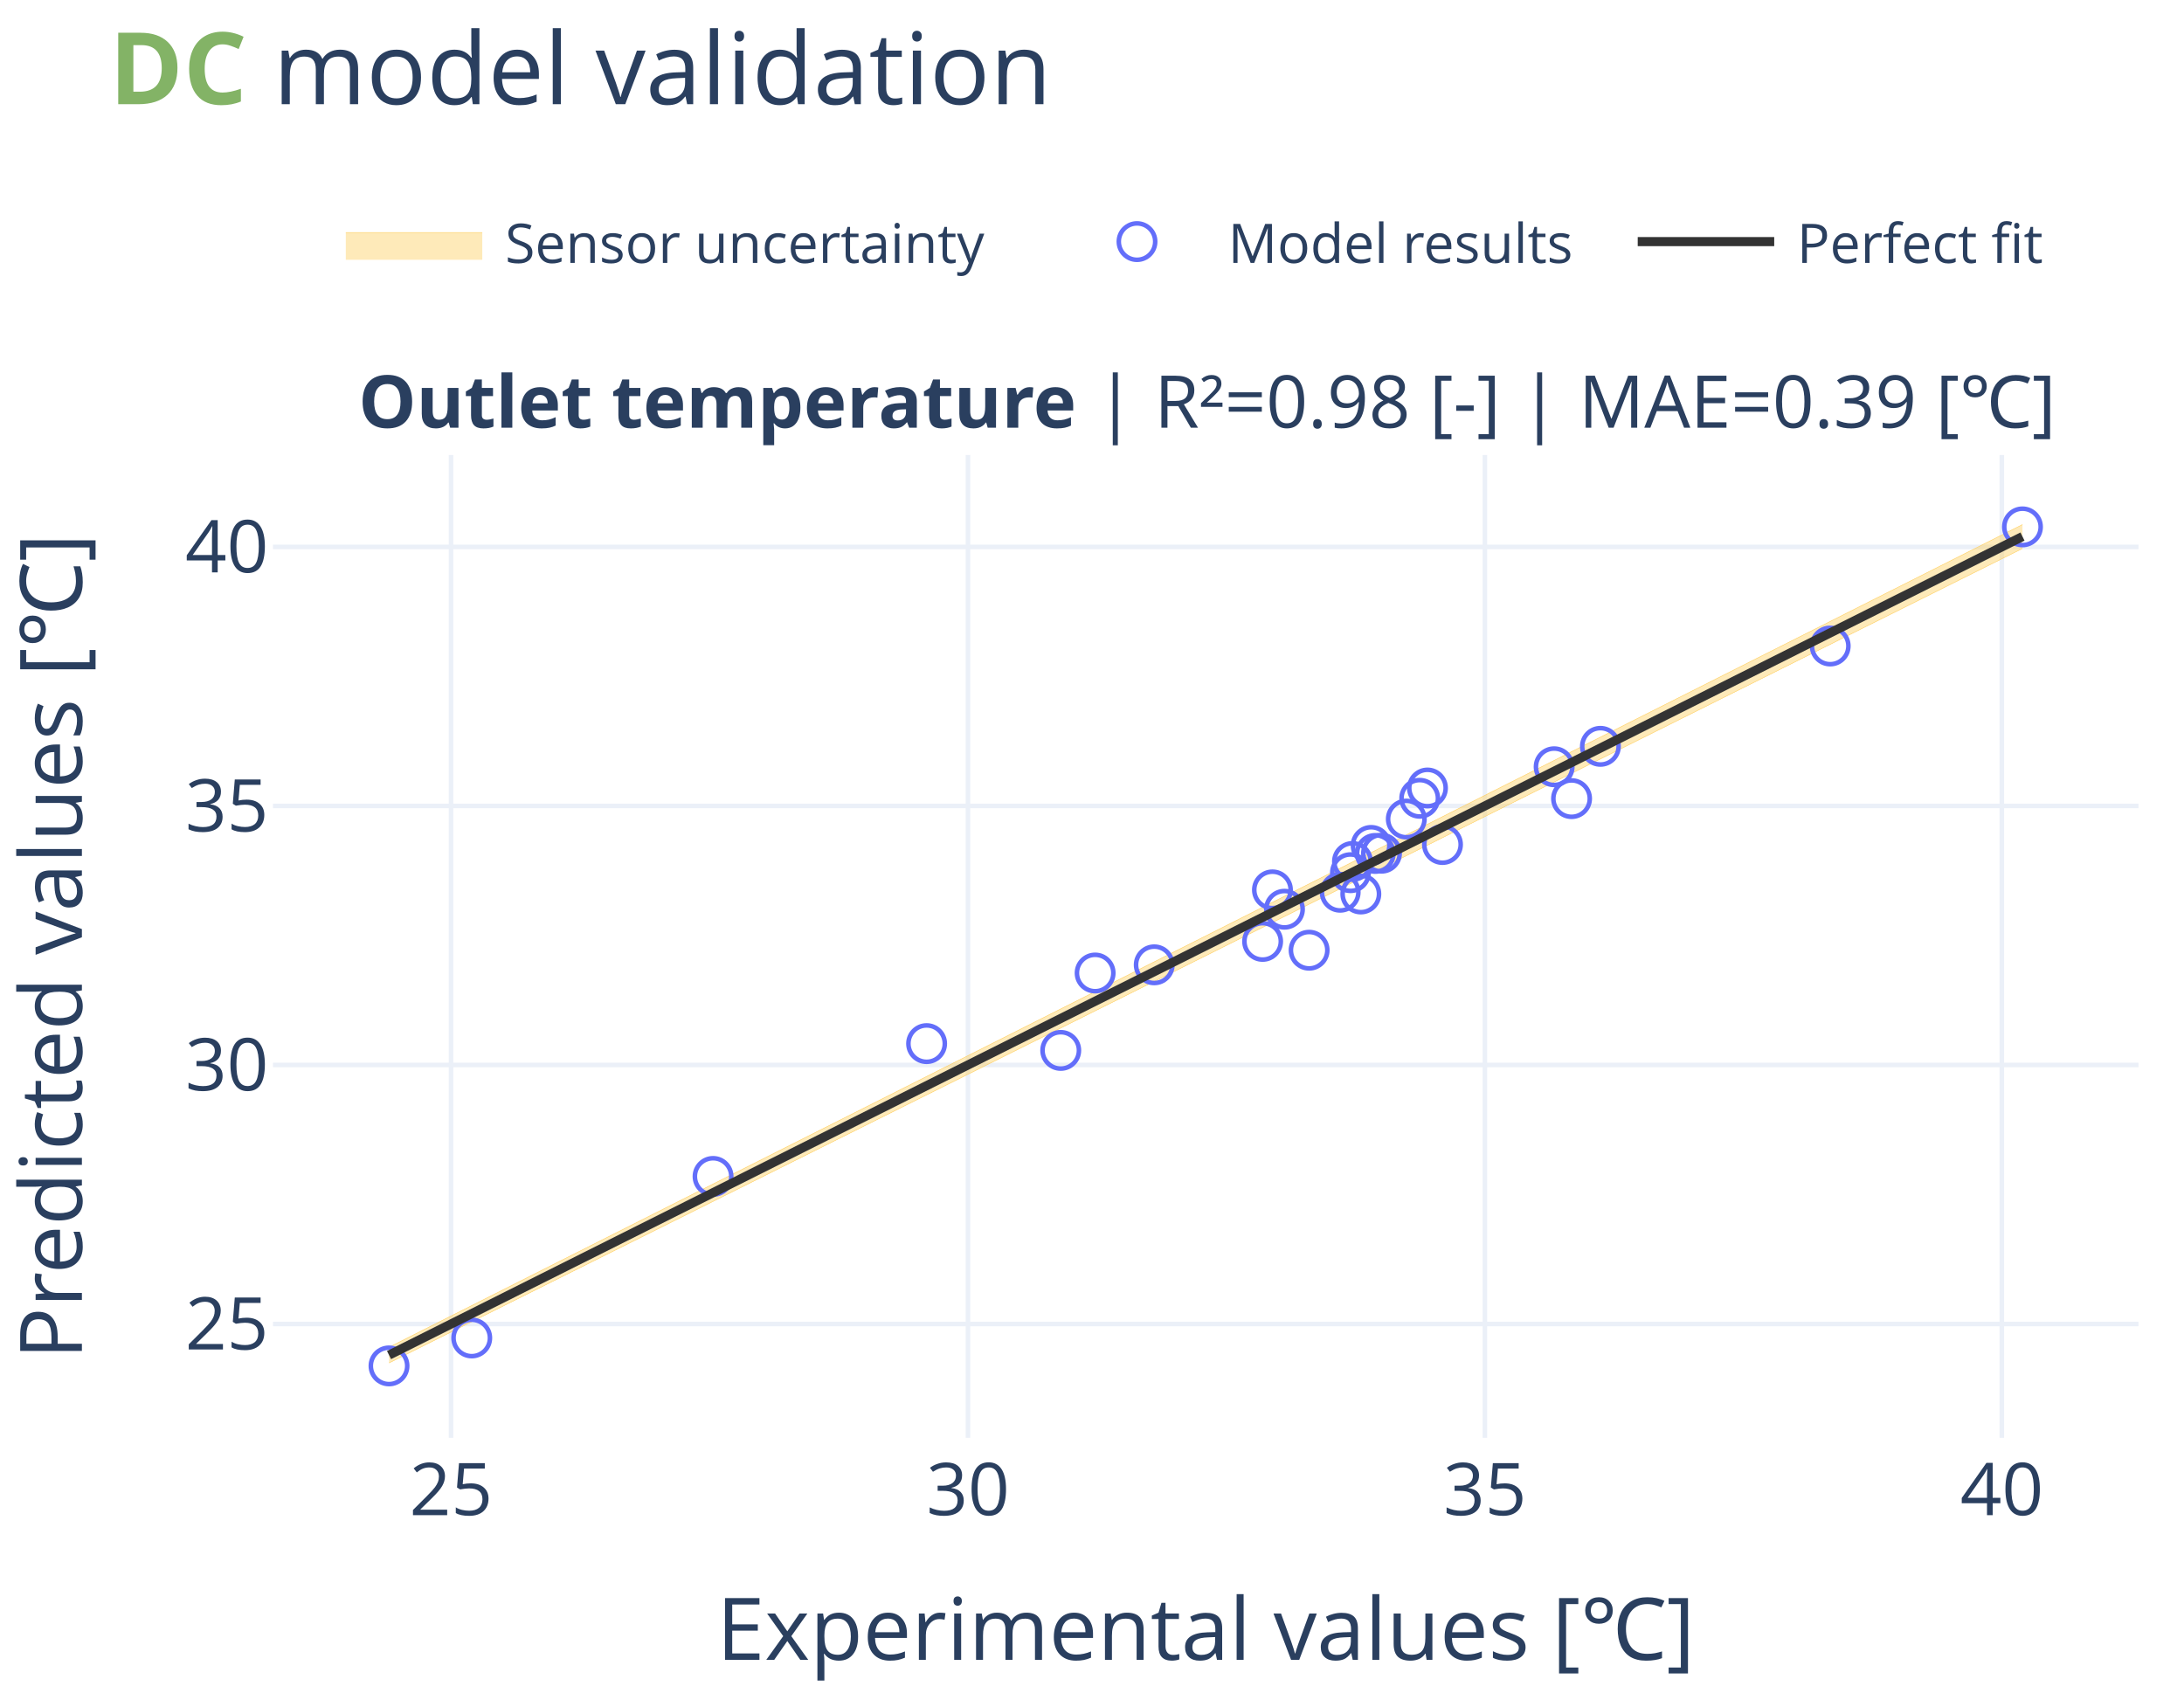
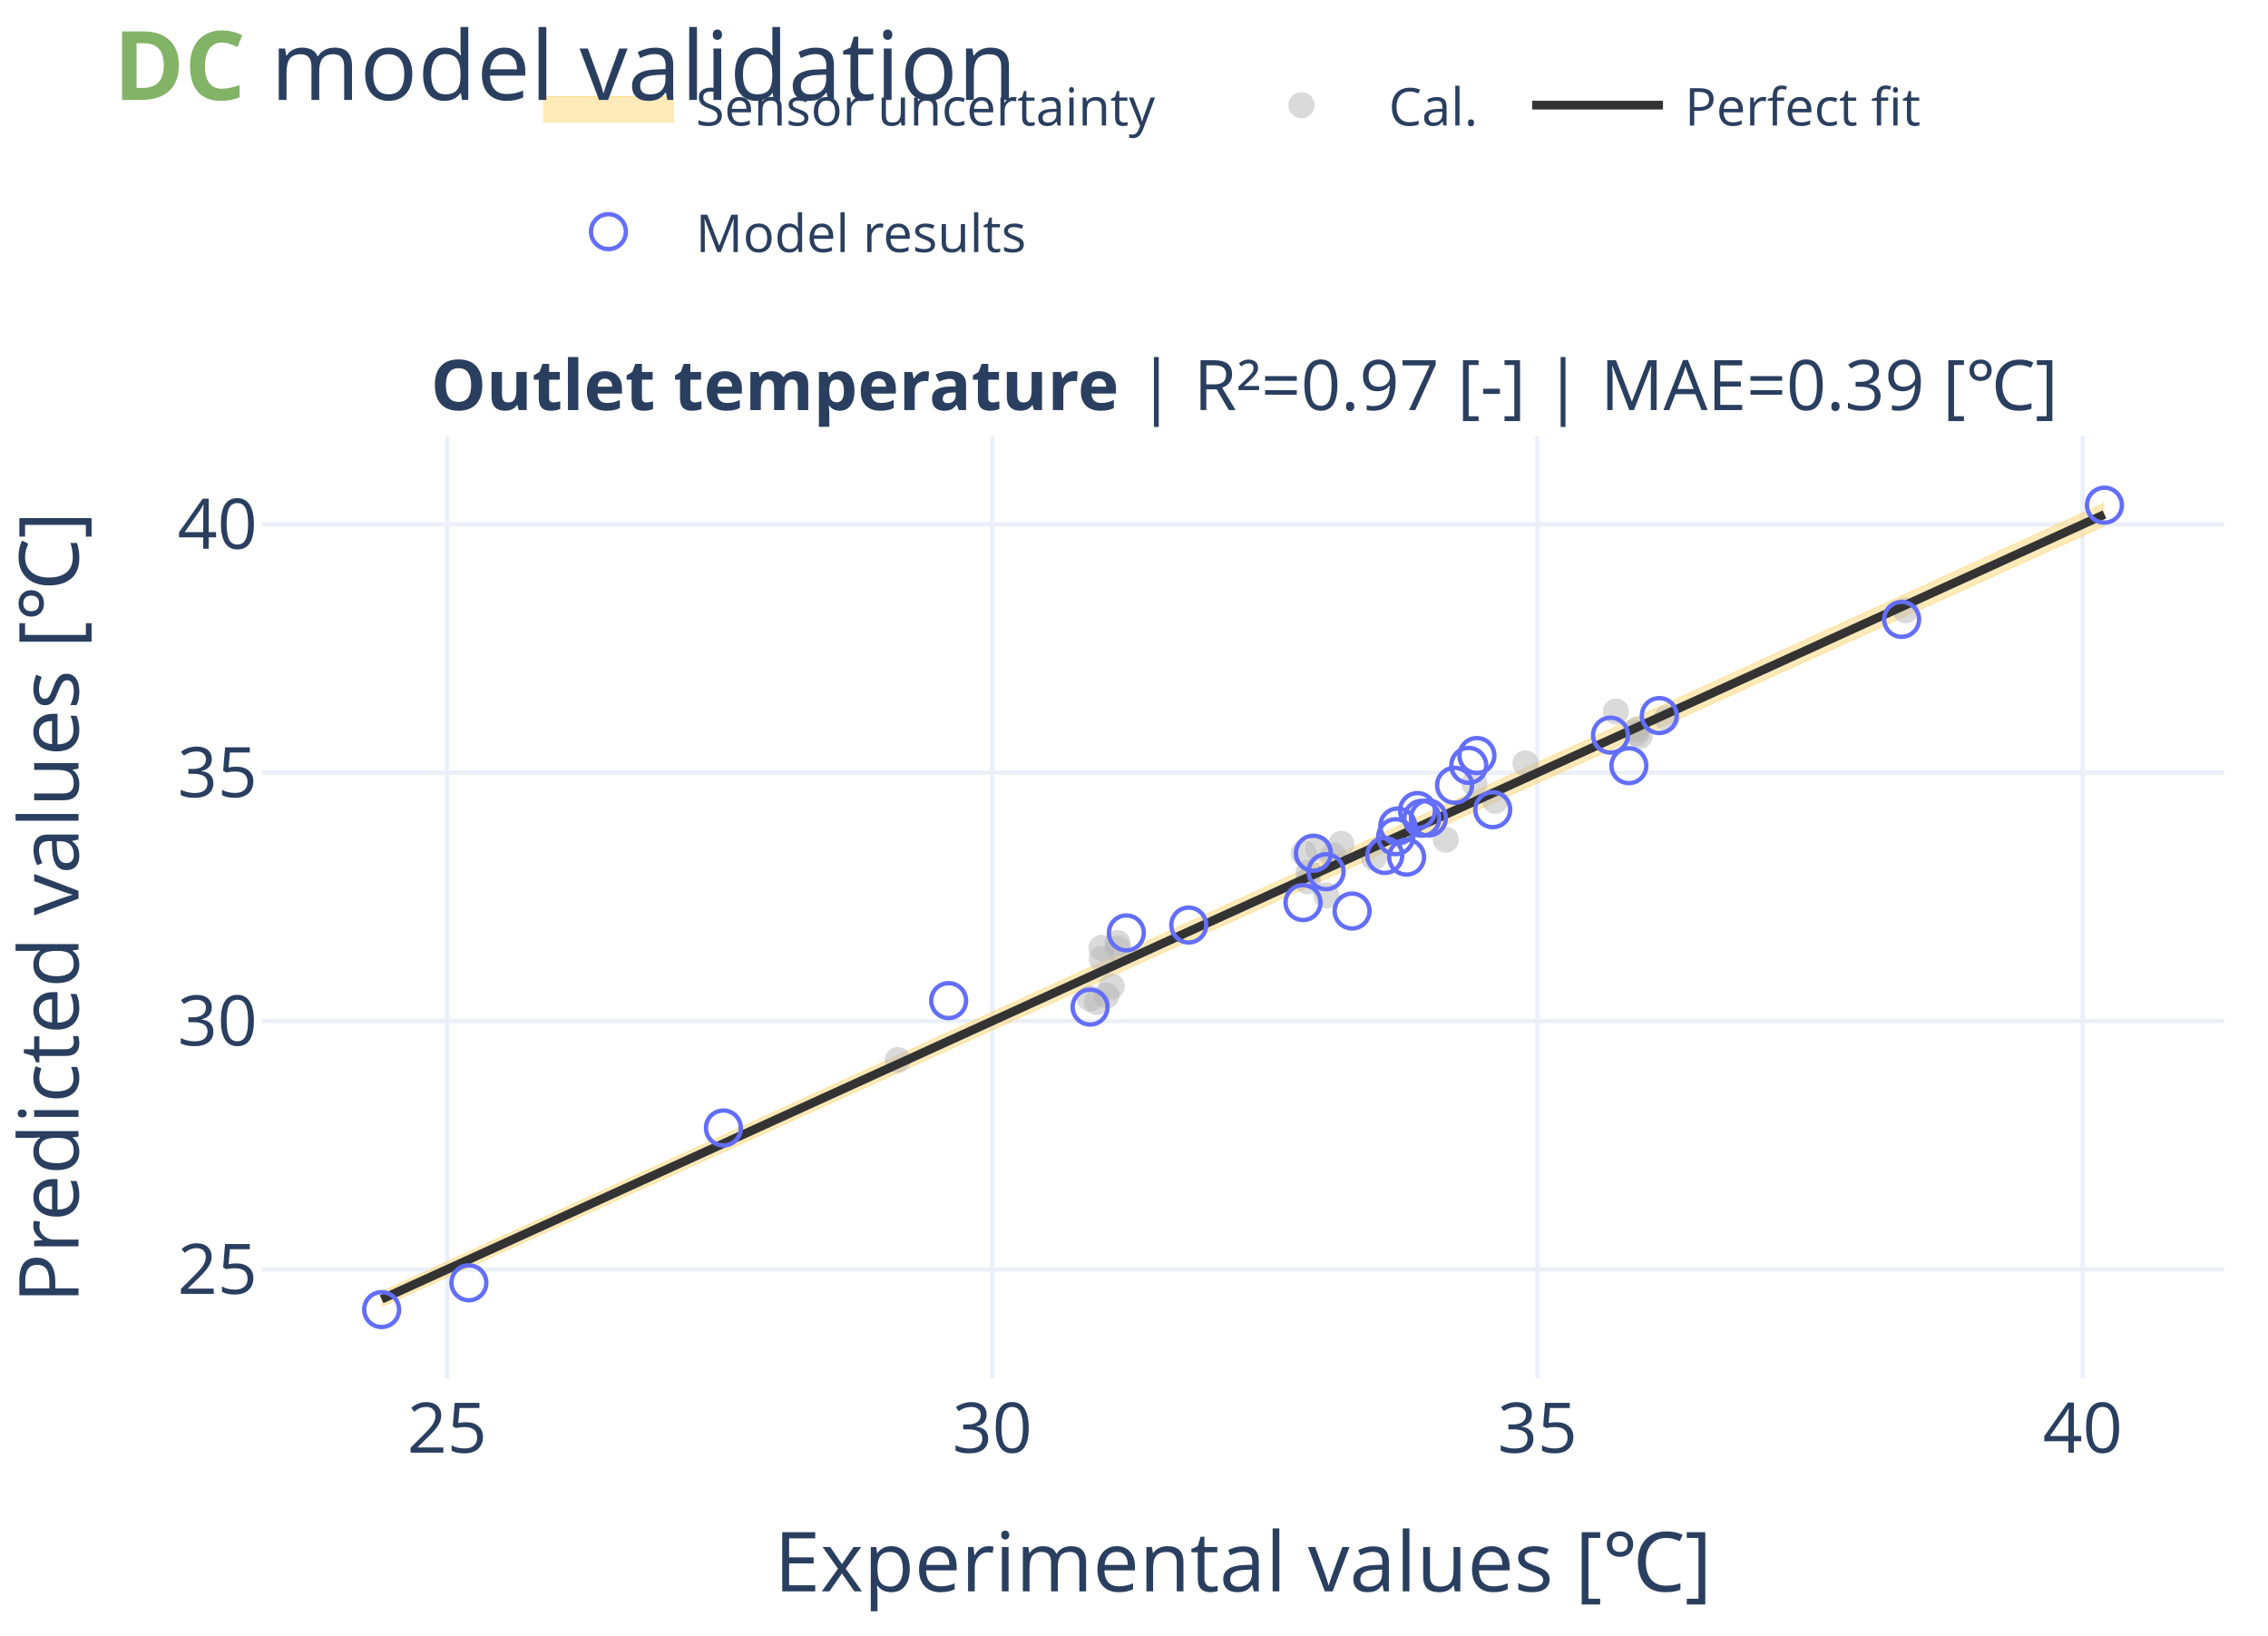
- <svg xmlns="http://www.w3.org/2000/svg" class="main-svg" width="960" height="750" style="" viewBox="0 0 480 375">
-   <rect x="0" y="0" width="480" height="375" style="fill: rgb(255, 255, 255); fill-opacity: 1;" />
-   <defs id="defs-f4dc54">
+ <svg xmlns="http://www.w3.org/2000/svg" class="main-svg" width="1040" height="750" style="" viewBox="0 0 520 375">
+   <rect x="0" y="0" width="520" height="375" style="fill: rgb(255, 255, 255); fill-opacity: 1;" />
+   <defs id="defs-70bedf">
    <g class="clips">
-       <clipPath id="clipf4dc54xyplot" class="plotclip">
-         <rect width="410" height="216" />
+       <clipPath id="clip70bedfxyplot" class="plotclip">
+         <rect width="450" height="216" />
      </clipPath>
-       <clipPath class="axesclip" id="clipf4dc54x">
-         <rect x="60" y="0" width="410" height="375" />
+       <clipPath class="axesclip" id="clip70bedfx">
+         <rect x="60" y="0" width="450" height="375" />
      </clipPath>
-       <clipPath class="axesclip" id="clipf4dc54y">
-         <rect x="0" y="100" width="480" height="216" />
+       <clipPath class="axesclip" id="clip70bedfy">
+         <rect x="0" y="100" width="520" height="216" />
      </clipPath>
-       <clipPath class="axesclip" id="clipf4dc54xy">
-         <rect x="60" y="100" width="410" height="216" />
+       <clipPath class="axesclip" id="clip70bedfxy">
+         <rect x="60" y="100" width="450" height="216" />
      </clipPath>
    </g>
    <g class="gradients" />
    <g class="patterns" />
  </defs>
  <g class="bglayer" />
  <g class="layer-below">
    <g class="imagelayer" />
    <g class="shapelayer" />
  </g>
  <g class="cartesianlayer">
    <g class="subplot xy">
      <g class="layer-subplot">
        <g class="shapelayer" />
        <g class="imagelayer" />
      </g>
      <g class="minor-gridlayer">
        <g class="x" />
        <g class="y" />
      </g>
      <g class="gridlayer">
        <g class="x">
-           <path class="xgrid crisp" transform="translate(99.13,0)" d="M0,100v216" style="stroke: rgb(235, 240, 248); stroke-opacity: 1; stroke-width: 1px;" />
-           <path class="xgrid crisp" transform="translate(212.74,0)" d="M0,100v216" style="stroke: rgb(235, 240, 248); stroke-opacity: 1; stroke-width: 1px;" />
-           <path class="xgrid crisp" transform="translate(326.35,0)" d="M0,100v216" style="stroke: rgb(235, 240, 248); stroke-opacity: 1; stroke-width: 1px;" />
-           <path class="xgrid crisp" transform="translate(439.96,0)" d="M0,100v216" style="stroke: rgb(235, 240, 248); stroke-opacity: 1; stroke-width: 1px;" />
+           <path class="xgrid crisp" transform="translate(102.5,0)" d="M0,100v216" style="stroke: rgb(235, 240, 248); stroke-opacity: 1; stroke-width: 1px;" />
+           <path class="xgrid crisp" transform="translate(227.5,0)" d="M0,100v216" style="stroke: rgb(235, 240, 248); stroke-opacity: 1; stroke-width: 1px;" />
+           <path class="xgrid crisp" transform="translate(352.5,0)" d="M0,100v216" style="stroke: rgb(235, 240, 248); stroke-opacity: 1; stroke-width: 1px;" />
+           <path class="xgrid crisp" transform="translate(477.5,0)" d="M0,100v216" style="stroke: rgb(235, 240, 248); stroke-opacity: 1; stroke-width: 1px;" />
        </g>
        <g class="y">
-           <path class="ygrid crisp" transform="translate(0,290.99)" d="M60,0h410" style="stroke: rgb(235, 240, 248); stroke-opacity: 1; stroke-width: 1px;" />
-           <path class="ygrid crisp" transform="translate(0,234.06)" d="M60,0h410" style="stroke: rgb(235, 240, 248); stroke-opacity: 1; stroke-width: 1px;" />
-           <path class="ygrid crisp" transform="translate(0,177.13)" d="M60,0h410" style="stroke: rgb(235, 240, 248); stroke-opacity: 1; stroke-width: 1px;" />
-           <path class="ygrid crisp" transform="translate(0,120.2)" d="M60,0h410" style="stroke: rgb(235, 240, 248); stroke-opacity: 1; stroke-width: 1px;" />
+           <path class="ygrid crisp" transform="translate(0,290.99)" d="M60,0h450" style="stroke: rgb(235, 240, 248); stroke-opacity: 1; stroke-width: 1px;" />
+           <path class="ygrid crisp" transform="translate(0,234.06)" d="M60,0h450" style="stroke: rgb(235, 240, 248); stroke-opacity: 1; stroke-width: 1px;" />
+           <path class="ygrid crisp" transform="translate(0,177.13)" d="M60,0h450" style="stroke: rgb(235, 240, 248); stroke-opacity: 1; stroke-width: 1px;" />
+           <path class="ygrid crisp" transform="translate(0,120.2)" d="M60,0h450" style="stroke: rgb(235, 240, 248); stroke-opacity: 1; stroke-width: 1px;" />
        </g>
      </g>
      <g class="zerolinelayer" />
      <g class="layer-between">
        <g class="shapelayer" />
        <g class="imagelayer" />
      </g>
      <path class="xlines-below" />
      <path class="ylines-below" />
      <g class="overlines-below" />
      <g class="xaxislayer-below" />
      <g class="yaxislayer-below" />
      <g class="overaxes-below" />
      <g class="overplot">
-         <g class="xy" transform="translate(60,100)" clip-path="url(#clipf4dc54xyplot)">
+         <g class="xy" transform="translate(60,100)" clip-path="url(#clip70bedfxyplot)">
          <g class="scatterlayer mlayer">
-             <g class="trace scatter tracefd2694" style="stroke-miterlimit: 2;">
+             <g class="trace scatter trace25e060" style="stroke-miterlimit: 2;">
              <g class="fills">
                <g>
-                   <path class="js-fill" d="M25.5,199.55L384.5,20.55L384.5,15.29L25.5,196.09Z" style="fill: rgb(254, 203, 82); fill-opacity: 0.4; stroke-width: 0;" />
+                   <path class="js-fill" d="M27.5,199.55L422.5,20.55L422.5,15.29L27.5,196.09Z" style="fill: rgb(254, 203, 82); fill-opacity: 0.4; stroke-width: 0;" />
                </g>
              </g>
              <g class="errorbars" />
              <g class="lines">
-                 <path class="js-line" d="M25.5,196.09L384.5,15.29" style="vector-effect: none; fill: none; stroke: rgb(254, 203, 82); stroke-opacity: 1; stroke-width: 0.1px; opacity: 1;" />
+                 <path class="js-line" d="M27.5,196.09L422.5,15.29" style="vector-effect: none; fill: none; stroke: rgb(254, 203, 82); stroke-opacity: 1; stroke-width: 0.1px; opacity: 1;" />
              </g>
              <g class="points" />
              <g class="text" />
            </g>
-             <g class="trace scatter trace25ceeb" style="stroke-miterlimit: 2;">
+             <g class="trace scatter tracee97bc3" style="stroke-miterlimit: 2;">
              <g class="fills" />
              <g class="errorbars" />
              <g class="lines">
-                 <path class="js-line" d="M25.5,199.55L384.5,20.55" style="vector-effect: none; fill: none; stroke: rgb(254, 203, 82); stroke-opacity: 1; stroke-width: 0.1px; opacity: 1;" />
+                 <path class="js-line" d="M27.5,199.55L422.5,20.55" style="vector-effect: none; fill: none; stroke: rgb(254, 203, 82); stroke-opacity: 1; stroke-width: 0.1px; opacity: 1;" />
              </g>
              <g class="points" />
              <g class="text" />
            </g>
-             <g class="trace scatter trace688aad" style="stroke-miterlimit: 2; opacity: 1;">
+             <g class="trace scatter trace87506a" style="stroke-miterlimit: 2; opacity: 1;">
              <g class="fills" />
              <g class="errorbars" />
              <g class="lines" />
              <g class="points">
-                 <path class="point" transform="translate(25.5,200.2)" d="M4,0A4,4 0 1,1 0,-4A4,4 0 0,1 4,0Z" style="opacity: 1; stroke: rgb(99, 110, 250); stroke-opacity: 1; stroke-width: 1px; fill: none;" />
-                 <path class="point" transform="translate(43.68,194.06)" d="M4,0A4,4 0 1,1 0,-4A4,4 0 0,1 4,0Z" style="opacity: 1; stroke: rgb(99, 110, 250); stroke-opacity: 1; stroke-width: 1px; fill: none;" />
-                 <path class="point" transform="translate(96.72,158.56)" d="M4,0A4,4 0 1,1 0,-4A4,4 0 0,1 4,0Z" style="opacity: 1; stroke: rgb(99, 110, 250); stroke-opacity: 1; stroke-width: 1px; fill: none;" />
-                 <path class="point" transform="translate(143.65,129.37)" d="M4,0A4,4 0 1,1 0,-4A4,4 0 0,1 4,0Z" style="opacity: 1; stroke: rgb(99, 110, 250); stroke-opacity: 1; stroke-width: 1px; fill: none;" />
-                 <path class="point" transform="translate(173.13,130.86)" d="M4,0A4,4 0 1,1 0,-4A4,4 0 0,1 4,0Z" style="opacity: 1; stroke: rgb(99, 110, 250); stroke-opacity: 1; stroke-width: 1px; fill: none;" />
-                 <path class="point" transform="translate(180.69,113.85)" d="M4,0A4,4 0 1,1 0,-4A4,4 0 0,1 4,0Z" style="opacity: 1; stroke: rgb(99, 110, 250); stroke-opacity: 1; stroke-width: 1px; fill: none;" />
-                 <path class="point" transform="translate(193.68,112.05)" d="M4,0A4,4 0 1,1 0,-4A4,4 0 0,1 4,0Z" style="opacity: 1; stroke: rgb(99, 110, 250); stroke-opacity: 1; stroke-width: 1px; fill: none;" />
-                 <path class="point" transform="translate(217.5,106.9)" d="M4,0A4,4 0 1,1 0,-4A4,4 0 0,1 4,0Z" style="opacity: 1; stroke: rgb(99, 110, 250); stroke-opacity: 1; stroke-width: 1px; fill: none;" />
-                 <path class="point" transform="translate(219.66,95.58)" d="M4,0A4,4 0 1,1 0,-4A4,4 0 0,1 4,0Z" style="opacity: 1; stroke: rgb(99, 110, 250); stroke-opacity: 1; stroke-width: 1px; fill: none;" />
-                 <path class="point" transform="translate(222.3,99.83)" d="M4,0A4,4 0 1,1 0,-4A4,4 0 0,1 4,0Z" style="opacity: 1; stroke: rgb(99, 110, 250); stroke-opacity: 1; stroke-width: 1px; fill: none;" />
-                 <path class="point" transform="translate(227.72,108.84)" d="M4,0A4,4 0 1,1 0,-4A4,4 0 0,1 4,0Z" style="opacity: 1; stroke: rgb(99, 110, 250); stroke-opacity: 1; stroke-width: 1px; fill: none;" />
-                 <path class="point" transform="translate(234.54,96.1)" d="M4,0A4,4 0 1,1 0,-4A4,4 0 0,1 4,0Z" style="opacity: 1; stroke: rgb(99, 110, 250); stroke-opacity: 1; stroke-width: 1px; fill: none;" />
-                 <path class="point" transform="translate(236.81,91.8)" d="M4,0A4,4 0 1,1 0,-4A4,4 0 0,1 4,0Z" style="opacity: 1; stroke: rgb(99, 110, 250); stroke-opacity: 1; stroke-width: 1px; fill: none;" />
-                 <path class="point" transform="translate(237.25,89.34)" d="M4,0A4,4 0 1,1 0,-4A4,4 0 0,1 4,0Z" style="opacity: 1; stroke: rgb(99, 110, 250); stroke-opacity: 1; stroke-width: 1px; fill: none;" />
-                 <path class="point" transform="translate(239.08,96.48)" d="M4,0A4,4 0 1,1 0,-4A4,4 0 0,1 4,0Z" style="opacity: 1; stroke: rgb(99, 110, 250); stroke-opacity: 1; stroke-width: 1px; fill: none;" />
-                 <path class="point" transform="translate(241.35,85.81)" d="M4,0A4,4 0 1,1 0,-4A4,4 0 0,1 4,0Z" style="opacity: 1; stroke: rgb(99, 110, 250); stroke-opacity: 1; stroke-width: 1px; fill: none;" />
-                 <path class="point" transform="translate(242.26,87.57)" d="M4,0A4,4 0 1,1 0,-4A4,4 0 0,1 4,0Z" style="opacity: 1; stroke: rgb(99, 110, 250); stroke-opacity: 1; stroke-width: 1px; fill: none;" />
-                 <path class="point" transform="translate(243.63,87.52)" d="M4,0A4,4 0 1,1 0,-4A4,4 0 0,1 4,0Z" style="opacity: 1; stroke: rgb(99, 110, 250); stroke-opacity: 1; stroke-width: 1px; fill: none;" />
-                 <path class="point" transform="translate(249.08,80.01)" d="M4,0A4,4 0 1,1 0,-4A4,4 0 0,1 4,0Z" style="opacity: 1; stroke: rgb(99, 110, 250); stroke-opacity: 1; stroke-width: 1px; fill: none;" />
-                 <path class="point" transform="translate(252.03,75.45)" d="M4,0A4,4 0 1,1 0,-4A4,4 0 0,1 4,0Z" style="opacity: 1; stroke: rgb(99, 110, 250); stroke-opacity: 1; stroke-width: 1px; fill: none;" />
-                 <path class="point" transform="translate(253.73,73.19)" d="M4,0A4,4 0 1,1 0,-4A4,4 0 0,1 4,0Z" style="opacity: 1; stroke: rgb(99, 110, 250); stroke-opacity: 1; stroke-width: 1px; fill: none;" />
-                 <path class="point" transform="translate(257.03,85.61)" d="M4,0A4,4 0 1,1 0,-4A4,4 0 0,1 4,0Z" style="opacity: 1; stroke: rgb(99, 110, 250); stroke-opacity: 1; stroke-width: 1px; fill: none;" />
-                 <path class="point" transform="translate(281.57,68.52)" d="M4,0A4,4 0 1,1 0,-4A4,4 0 0,1 4,0Z" style="opacity: 1; stroke: rgb(99, 110, 250); stroke-opacity: 1; stroke-width: 1px; fill: none;" />
-                 <path class="point" transform="translate(285.4,75.52)" d="M4,0A4,4 0 1,1 0,-4A4,4 0 0,1 4,0Z" style="opacity: 1; stroke: rgb(99, 110, 250); stroke-opacity: 1; stroke-width: 1px; fill: none;" />
-                 <path class="point" transform="translate(291.74,64.03)" d="M4,0A4,4 0 1,1 0,-4A4,4 0 0,1 4,0Z" style="opacity: 1; stroke: rgb(99, 110, 250); stroke-opacity: 1; stroke-width: 1px; fill: none;" />
-                 <path class="point" transform="translate(342.24,41.98)" d="M4,0A4,4 0 1,1 0,-4A4,4 0 0,1 4,0Z" style="opacity: 1; stroke: rgb(99, 110, 250); stroke-opacity: 1; stroke-width: 1px; fill: none;" />
-                 <path class="point" transform="translate(384.5,15.8)" d="M4,0A4,4 0 1,1 0,-4A4,4 0 0,1 4,0Z" style="opacity: 1; stroke: rgb(99, 110, 250); stroke-opacity: 1; stroke-width: 1px; fill: none;" />
-               </g>
-               <g class="text" />
-             </g>
-             <g class="trace scatter traceb9ebf9" style="stroke-miterlimit: 2; opacity: 1;">
+                 <path class="point" transform="translate(145.84,142.99)" d="M3,0A3,3 0 1,1 0,-3A3,3 0 0,1 3,0Z" style="opacity: 1; stroke-width: 0px; fill: rgb(182, 182, 182); fill-opacity: 0.5;" />
+                 <path class="point" transform="translate(189.91,128.92)" d="M3,0A3,3 0 1,1 0,-3A3,3 0 0,1 3,0Z" style="opacity: 1; stroke-width: 0px; fill: rgb(182, 182, 182); fill-opacity: 0.5;" />
+                 <path class="point" transform="translate(247.55,93.43)" d="M3,0A3,3 0 1,1 0,-3A3,3 0 0,1 3,0Z" style="opacity: 1; stroke-width: 0px; fill: rgb(182, 182, 182); fill-opacity: 0.5;" />
+                 <path class="point" transform="translate(192.54,117.29)" d="M3,0A3,3 0 1,1 0,-3A3,3 0 0,1 3,0Z" style="opacity: 1; stroke-width: 0px; fill: rgb(182, 182, 182); fill-opacity: 0.5;" />
+                 <path class="point" transform="translate(193.7,128.25)" d="M3,0A3,3 0 1,1 0,-3A3,3 0 0,1 3,0Z" style="opacity: 1; stroke-width: 0px; fill: rgb(182, 182, 182); fill-opacity: 0.5;" />
+                 <path class="point" transform="translate(238.91,95.58)" d="M3,0A3,3 0 1,1 0,-3A3,3 0 0,1 3,0Z" style="opacity: 1; stroke-width: 0px; fill: rgb(182, 182, 182); fill-opacity: 0.5;" />
+                 <path class="point" transform="translate(194.89,126.1)" d="M3,0A3,3 0 1,1 0,-3A3,3 0 0,1 3,0Z" style="opacity: 1; stroke-width: 0px; fill: rgb(182, 182, 182); fill-opacity: 0.5;" />
+                 <path class="point" transform="translate(244.09,105.25)" d="M3,0A3,3 0 1,1 0,-3A3,3 0 0,1 3,0Z" style="opacity: 1; stroke-width: 0px; fill: rgb(182, 182, 182); fill-opacity: 0.5;" />
+                 <path class="point" transform="translate(192.62,119.74)" d="M3,0A3,3 0 1,1 0,-3A3,3 0 0,1 3,0Z" style="opacity: 1; stroke-width: 0px; fill: rgb(182, 182, 182); fill-opacity: 0.5;" />
+                 <path class="point" transform="translate(196.25,116.18)" d="M3,0A3,3 0 1,1 0,-3A3,3 0 0,1 3,0Z" style="opacity: 1; stroke-width: 0px; fill: rgb(182, 182, 182); fill-opacity: 0.5;" />
+                 <path class="point" transform="translate(191.5,129.7)" d="M3,0A3,3 0 1,1 0,-3A3,3 0 0,1 3,0Z" style="opacity: 1; stroke-width: 0px; fill: rgb(182, 182, 182); fill-opacity: 0.5;" />
+                 <path class="point" transform="translate(196.31,117.47)" d="M3,0A3,3 0 1,1 0,-3A3,3 0 0,1 3,0Z" style="opacity: 1; stroke-width: 0px; fill: rgb(182, 182, 182); fill-opacity: 0.5;" />
+                 <path class="point" transform="translate(254.98,96.59)" d="M3,0A3,3 0 1,1 0,-3A3,3 0 0,1 3,0Z" style="opacity: 1; stroke-width: 0px; fill: rgb(182, 182, 182); fill-opacity: 0.5;" />
+                 <path class="point" transform="translate(240.04,100)" d="M3,0A3,3 0 1,1 0,-3A3,3 0 0,1 3,0Z" style="opacity: 1; stroke-width: 0px; fill: rgb(182, 182, 182); fill-opacity: 0.5;" />
+                 <path class="point" transform="translate(322.13,64.67)" d="M3,0A3,3 0 1,1 0,-3A3,3 0 0,1 3,0Z" style="opacity: 1; stroke-width: 0px; fill: rgb(182, 182, 182); fill-opacity: 0.5;" />
+                 <path class="point" transform="translate(271.5,92.49)" d="M3,0A3,3 0 1,1 0,-3A3,3 0 0,1 3,0Z" style="opacity: 1; stroke-width: 0px; fill: rgb(182, 182, 182); fill-opacity: 0.5;" />
+                 <path class="point" transform="translate(282.84,83.58)" d="M3,0A3,3 0 1,1 0,-3A3,3 0 0,1 3,0Z" style="opacity: 1; stroke-width: 0px; fill: rgb(182, 182, 182); fill-opacity: 0.5;" />
+                 <path class="point" transform="translate(278.03,79.59)" d="M3,0A3,3 0 1,1 0,-3A3,3 0 0,1 3,0Z" style="opacity: 1; stroke-width: 0px; fill: rgb(182, 182, 182); fill-opacity: 0.5;" />
+                 <path class="point" transform="translate(239.84,102.02)" d="M3,0A3,3 0 1,1 0,-3A3,3 0 0,1 3,0Z" style="opacity: 1; stroke-width: 0px; fill: rgb(182, 182, 182); fill-opacity: 0.5;" />
+                 <path class="point" transform="translate(242.25,94.43)" d="M3,0A3,3 0 1,1 0,-3A3,3 0 0,1 3,0Z" style="opacity: 1; stroke-width: 0px; fill: rgb(182, 182, 182); fill-opacity: 0.5;" />
+                 <path class="point" transform="translate(310.49,63.1)" d="M3,0A3,3 0 1,1 0,-3A3,3 0 0,1 3,0Z" style="opacity: 1; stroke-width: 0px; fill: rgb(182, 182, 182); fill-opacity: 0.5;" />
+                 <path class="point" transform="translate(245.64,96.1)" d="M3,0A3,3 0 1,1 0,-3A3,3 0 0,1 3,0Z" style="opacity: 1; stroke-width: 0px; fill: rgb(182, 182, 182); fill-opacity: 0.5;" />
+                 <path class="point" transform="translate(289.75,74.97)" d="M3,0A3,3 0 1,1 0,-3A3,3 0 0,1 3,0Z" style="opacity: 1; stroke-width: 0px; fill: rgb(182, 182, 182); fill-opacity: 0.5;" />
+                 <path class="point" transform="translate(315.3,67.25)" d="M3,0A3,3 0 1,1 0,-3A3,3 0 0,1 3,0Z" style="opacity: 1; stroke-width: 0px; fill: rgb(182, 182, 182); fill-opacity: 0.5;" />
+                 <path class="point" transform="translate(315.25,68.07)" d="M3,0A3,3 0 1,1 0,-3A3,3 0 0,1 3,0Z" style="opacity: 1; stroke-width: 0px; fill: rgb(182, 182, 182); fill-opacity: 0.5;" />
+                 <path class="point" transform="translate(315.97,68.64)" d="M3,0A3,3 0 1,1 0,-3A3,3 0 0,1 3,0Z" style="opacity: 1; stroke-width: 0px; fill: rgb(182, 182, 182); fill-opacity: 0.5;" />
+                 <path class="point" transform="translate(376.91,39.88)" d="M3,0A3,3 0 1,1 0,-3A3,3 0 0,1 3,0Z" style="opacity: 1; stroke-width: 0px; fill: rgb(182, 182, 182); fill-opacity: 0.5;" />
+               </g>
+               <g class="text" />
+             </g>
+             <g class="trace scatter trace38fd77" style="stroke-miterlimit: 2; opacity: 1;">
              <g class="fills" />
              <g class="errorbars" />
              <g class="lines">
-                 <path class="js-line" d="M25.5,197.82L384.5,17.92" style="vector-effect: none; fill: none; stroke: rgb(51, 51, 51); stroke-opacity: 1; stroke-width: 2px; opacity: 1;" />
+                 <path class="js-line" d="M27.5,197.82L422.5,17.92" style="vector-effect: none; fill: none; stroke: rgb(51, 51, 51); stroke-opacity: 1; stroke-width: 2px; opacity: 1;" />
              </g>
              <g class="points" />
+               <g class="text" />
+             </g>
+             <g class="trace scatter trace7ae68c" style="stroke-miterlimit: 2; opacity: 1;">
+               <g class="fills" />
+               <g class="errorbars" />
+               <g class="lines" />
+               <g class="points">
+                 <path class="point" transform="translate(27.5,200.2)" d="M4,0A4,4 0 1,1 0,-4A4,4 0 0,1 4,0Z" style="opacity: 1; stroke: rgb(99, 110, 250); stroke-opacity: 1; stroke-width: 1px; fill: none;" />
+                 <path class="point" transform="translate(47.5,194.06)" d="M4,0A4,4 0 1,1 0,-4A4,4 0 0,1 4,0Z" style="opacity: 1; stroke: rgb(99, 110, 250); stroke-opacity: 1; stroke-width: 1px; fill: none;" />
+                 <path class="point" transform="translate(105.86,158.56)" d="M4,0A4,4 0 1,1 0,-4A4,4 0 0,1 4,0Z" style="opacity: 1; stroke: rgb(99, 110, 250); stroke-opacity: 1; stroke-width: 1px; fill: none;" />
+                 <path class="point" transform="translate(157.5,129.37)" d="M4,0A4,4 0 1,1 0,-4A4,4 0 0,1 4,0Z" style="opacity: 1; stroke: rgb(99, 110, 250); stroke-opacity: 1; stroke-width: 1px; fill: none;" />
+                 <path class="point" transform="translate(189.93,130.86)" d="M4,0A4,4 0 1,1 0,-4A4,4 0 0,1 4,0Z" style="opacity: 1; stroke: rgb(99, 110, 250); stroke-opacity: 1; stroke-width: 1px; fill: none;" />
+                 <path class="point" transform="translate(198.25,113.85)" d="M4,0A4,4 0 1,1 0,-4A4,4 0 0,1 4,0Z" style="opacity: 1; stroke: rgb(99, 110, 250); stroke-opacity: 1; stroke-width: 1px; fill: none;" />
+                 <path class="point" transform="translate(212.55,112.05)" d="M4,0A4,4 0 1,1 0,-4A4,4 0 0,1 4,0Z" style="opacity: 1; stroke: rgb(99, 110, 250); stroke-opacity: 1; stroke-width: 1px; fill: none;" />
+                 <path class="point" transform="translate(238.75,106.9)" d="M4,0A4,4 0 1,1 0,-4A4,4 0 0,1 4,0Z" style="opacity: 1; stroke: rgb(99, 110, 250); stroke-opacity: 1; stroke-width: 1px; fill: none;" />
+                 <path class="point" transform="translate(241.13,95.58)" d="M4,0A4,4 0 1,1 0,-4A4,4 0 0,1 4,0Z" style="opacity: 1; stroke: rgb(99, 110, 250); stroke-opacity: 1; stroke-width: 1px; fill: none;" />
+                 <path class="point" transform="translate(244.04,99.83)" d="M4,0A4,4 0 1,1 0,-4A4,4 0 0,1 4,0Z" style="opacity: 1; stroke: rgb(99, 110, 250); stroke-opacity: 1; stroke-width: 1px; fill: none;" />
+                 <path class="point" transform="translate(250,108.84)" d="M4,0A4,4 0 1,1 0,-4A4,4 0 0,1 4,0Z" style="opacity: 1; stroke: rgb(99, 110, 250); stroke-opacity: 1; stroke-width: 1px; fill: none;" />
+                 <path class="point" transform="translate(257.5,96.1)" d="M4,0A4,4 0 1,1 0,-4A4,4 0 0,1 4,0Z" style="opacity: 1; stroke: rgb(99, 110, 250); stroke-opacity: 1; stroke-width: 1px; fill: none;" />
+                 <path class="point" transform="translate(260,91.8)" d="M4,0A4,4 0 1,1 0,-4A4,4 0 0,1 4,0Z" style="opacity: 1; stroke: rgb(99, 110, 250); stroke-opacity: 1; stroke-width: 1px; fill: none;" />
+                 <path class="point" transform="translate(260.48,89.34)" d="M4,0A4,4 0 1,1 0,-4A4,4 0 0,1 4,0Z" style="opacity: 1; stroke: rgb(99, 110, 250); stroke-opacity: 1; stroke-width: 1px; fill: none;" />
+                 <path class="point" transform="translate(262.5,96.48)" d="M4,0A4,4 0 1,1 0,-4A4,4 0 0,1 4,0Z" style="opacity: 1; stroke: rgb(99, 110, 250); stroke-opacity: 1; stroke-width: 1px; fill: none;" />
+                 <path class="point" transform="translate(265,85.81)" d="M4,0A4,4 0 1,1 0,-4A4,4 0 0,1 4,0Z" style="opacity: 1; stroke: rgb(99, 110, 250); stroke-opacity: 1; stroke-width: 1px; fill: none;" />
+                 <path class="point" transform="translate(266,87.57)" d="M4,0A4,4 0 1,1 0,-4A4,4 0 0,1 4,0Z" style="opacity: 1; stroke: rgb(99, 110, 250); stroke-opacity: 1; stroke-width: 1px; fill: none;" />
+                 <path class="point" transform="translate(267.5,87.52)" d="M4,0A4,4 0 1,1 0,-4A4,4 0 0,1 4,0Z" style="opacity: 1; stroke: rgb(99, 110, 250); stroke-opacity: 1; stroke-width: 1px; fill: none;" />
+                 <path class="point" transform="translate(273.5,80.01)" d="M4,0A4,4 0 1,1 0,-4A4,4 0 0,1 4,0Z" style="opacity: 1; stroke: rgb(99, 110, 250); stroke-opacity: 1; stroke-width: 1px; fill: none;" />
+                 <path class="point" transform="translate(276.75,75.45)" d="M4,0A4,4 0 1,1 0,-4A4,4 0 0,1 4,0Z" style="opacity: 1; stroke: rgb(99, 110, 250); stroke-opacity: 1; stroke-width: 1px; fill: none;" />
+                 <path class="point" transform="translate(278.62,73.19)" d="M4,0A4,4 0 1,1 0,-4A4,4 0 0,1 4,0Z" style="opacity: 1; stroke: rgb(99, 110, 250); stroke-opacity: 1; stroke-width: 1px; fill: none;" />
+                 <path class="point" transform="translate(282.25,85.61)" d="M4,0A4,4 0 1,1 0,-4A4,4 0 0,1 4,0Z" style="opacity: 1; stroke: rgb(99, 110, 250); stroke-opacity: 1; stroke-width: 1px; fill: none;" />
+                 <path class="point" transform="translate(309.25,68.52)" d="M4,0A4,4 0 1,1 0,-4A4,4 0 0,1 4,0Z" style="opacity: 1; stroke: rgb(99, 110, 250); stroke-opacity: 1; stroke-width: 1px; fill: none;" />
+                 <path class="point" transform="translate(313.46,75.52)" d="M4,0A4,4 0 1,1 0,-4A4,4 0 0,1 4,0Z" style="opacity: 1; stroke: rgb(99, 110, 250); stroke-opacity: 1; stroke-width: 1px; fill: none;" />
+                 <path class="point" transform="translate(320.44,64.03)" d="M4,0A4,4 0 1,1 0,-4A4,4 0 0,1 4,0Z" style="opacity: 1; stroke: rgb(99, 110, 250); stroke-opacity: 1; stroke-width: 1px; fill: none;" />
+                 <path class="point" transform="translate(376,41.98)" d="M4,0A4,4 0 1,1 0,-4A4,4 0 0,1 4,0Z" style="opacity: 1; stroke: rgb(99, 110, 250); stroke-opacity: 1; stroke-width: 1px; fill: none;" />
+                 <path class="point" transform="translate(422.5,15.8)" d="M4,0A4,4 0 1,1 0,-4A4,4 0 0,1 4,0Z" style="opacity: 1; stroke: rgb(99, 110, 250); stroke-opacity: 1; stroke-width: 1px; fill: none;" />
+               </g>
              <g class="text" />
            </g>
          </g>
        </g>
      </g>
      <path class="xlines-above crisp" d="M0,0" style="fill: none;" />
      <path class="ylines-above crisp" d="M0,0" style="fill: none;" />
      <g class="overlines-above" />
      <g class="xaxislayer-above">
        <g class="xtick">
-           <text text-anchor="middle" x="0" y="333" transform="translate(99.13,0)" style="font-family: 'Open Sans', verdana, arial, sans-serif; font-size: 16px; fill: rgb(42, 63, 95); fill-opacity: 1; white-space: pre; opacity: 1;">25</text>
+           <text text-anchor="middle" x="0" y="333" transform="translate(102.5,0)" style="font-family: 'Open Sans', verdana, arial, sans-serif; font-size: 16px; fill: rgb(42, 63, 95); fill-opacity: 1; white-space: pre; opacity: 1;">25</text>
        </g>
        <g class="xtick">
-           <text text-anchor="middle" x="0" y="333" style="font-family: 'Open Sans', verdana, arial, sans-serif; font-size: 16px; fill: rgb(42, 63, 95); fill-opacity: 1; white-space: pre; opacity: 1;" transform="translate(212.74,0)">30</text>
+           <text text-anchor="middle" x="0" y="333" style="font-family: 'Open Sans', verdana, arial, sans-serif; font-size: 16px; fill: rgb(42, 63, 95); fill-opacity: 1; white-space: pre; opacity: 1;" transform="translate(227.5,0)">30</text>
        </g>
        <g class="xtick">
-           <text text-anchor="middle" x="0" y="333" style="font-family: 'Open Sans', verdana, arial, sans-serif; font-size: 16px; fill: rgb(42, 63, 95); fill-opacity: 1; white-space: pre; opacity: 1;" transform="translate(326.35,0)">35</text>
+           <text text-anchor="middle" x="0" y="333" style="font-family: 'Open Sans', verdana, arial, sans-serif; font-size: 16px; fill: rgb(42, 63, 95); fill-opacity: 1; white-space: pre; opacity: 1;" transform="translate(352.5,0)">35</text>
        </g>
        <g class="xtick">
-           <text text-anchor="middle" x="0" y="333" style="font-family: 'Open Sans', verdana, arial, sans-serif; font-size: 16px; fill: rgb(42, 63, 95); fill-opacity: 1; white-space: pre; opacity: 1;" transform="translate(439.96,0)">40</text>
+           <text text-anchor="middle" x="0" y="333" style="font-family: 'Open Sans', verdana, arial, sans-serif; font-size: 16px; fill: rgb(42, 63, 95); fill-opacity: 1; white-space: pre; opacity: 1;" transform="translate(477.5,0)">40</text>
        </g>
      </g>
      <g class="yaxislayer-above">
        <g class="ytick">
          <text text-anchor="end" x="59" y="5.6" transform="translate(0,290.99)" style="font-family: 'Open Sans', verdana, arial, sans-serif; font-size: 16px; fill: rgb(42, 63, 95); fill-opacity: 1; white-space: pre; opacity: 1;">25</text>
        </g>
        <g class="ytick">
          <text text-anchor="end" x="59" y="5.6" style="font-family: 'Open Sans', verdana, arial, sans-serif; font-size: 16px; fill: rgb(42, 63, 95); fill-opacity: 1; white-space: pre; opacity: 1;" transform="translate(0,234.06)">30</text>
        </g>
        <g class="ytick">
          <text text-anchor="end" x="59" y="5.6" style="font-family: 'Open Sans', verdana, arial, sans-serif; font-size: 16px; fill: rgb(42, 63, 95); fill-opacity: 1; white-space: pre; opacity: 1;" transform="translate(0,177.13)">35</text>
        </g>
        <g class="ytick">
          <text text-anchor="end" x="59" y="5.6" style="font-family: 'Open Sans', verdana, arial, sans-serif; font-size: 16px; fill: rgb(42, 63, 95); fill-opacity: 1; white-space: pre; opacity: 1;" transform="translate(0,120.2)">40</text>
        </g>
      </g>
      <g class="overaxes-above" />
    </g>
  </g>
  <g class="polarlayer" />
  <g class="smithlayer" />
  <g class="ternarylayer" />
  <g class="geolayer" />
  <g class="funnelarealayer" />
  <g class="pielayer" />
  <g class="iciclelayer" />
  <g class="treemaplayer" />
  <g class="sunburstlayer" />
  <g class="glimages" />
-   <defs id="topdefs-f4dc54">
+   <defs id="topdefs-70bedf">
    <g class="clips" />
-     <clipPath id="legendf4dc54">
-       <rect width="388" height="29" x="0" y="0" />
+     <clipPath id="legend70bedf">
+       <rect width="331" height="58" x="0" y="0" />
    </clipPath>
  </defs>
  <g class="layer-above">
    <g class="imagelayer" />
    <g class="shapelayer" />
  </g>
  <g class="infolayer">
-     <g class="legend" pointer-events="all" transform="translate(71,38.6)">
-       <rect class="bg" shape-rendering="crispEdges" width="388" height="29" x="0" y="0" style="stroke: rgb(68, 68, 68); stroke-opacity: 1; fill: rgb(255, 255, 255); fill-opacity: 1; stroke-width: 0px;" />
-       <g class="scrollbox" transform="" clip-path="url(#legendf4dc54)">
+     <g class="legend" pointer-events="all" transform="translate(119.5,9.6)">
+       <rect class="bg" shape-rendering="crispEdges" width="331" height="58" x="0" y="0" style="stroke: rgb(68, 68, 68); stroke-opacity: 1; fill: rgb(255, 255, 255); fill-opacity: 1; stroke-width: 0px;" />
+       <g class="scrollbox" transform="" clip-path="url(#legend70bedf)">
        <g class="groups" transform="">
          <g class="traces" transform="translate(0,14.5)" style="opacity: 1;">
            <text class="legendtext" text-anchor="start" x="40" y="4.68" style="font-family: 'Open Sans', verdana, arial, sans-serif; font-size: 12px; fill: rgb(42, 63, 95); fill-opacity: 1; white-space: pre;">Sensor uncertainty</text>
            <g class="layers">
              <g class="legendfill">
                <path class="js-fill" d="M5,-2h30v6h-30z" style="stroke-width: 0; fill: rgb(254, 203, 82); fill-opacity: 0.4;" />
              </g>
              <g class="legendlines">
                <path class="js-line" d="M5,-2h30" style="fill: none; stroke: rgb(254, 203, 82); stroke-opacity: 1; stroke-width: 0.1px;" />
              </g>
              <g class="legendsymbols">
                <g class="legendpoints" />
              </g>
            </g>
            <rect class="legendtoggle" x="0" y="-9.5" width="156.391" height="19" style="fill: rgb(0, 0, 0); fill-opacity: 0;" />
          </g>
        </g>
        <g class="groups" transform="translate(158.8906,0)">
+           <g class="traces" transform="translate(0,14.5)" style="opacity: 1;">
+             <text class="legendtext" text-anchor="start" x="40" y="4.68" style="font-family: 'Open Sans', verdana, arial, sans-serif; font-size: 12px; fill: rgb(42, 63, 95); fill-opacity: 1; white-space: pre;">Cal.</text>
+             <g class="layers" style="opacity: 1;">
+               <g class="legendfill" />
+               <g class="legendlines" />
+               <g class="legendsymbols">
+                 <g class="legendpoints">
+                   <path class="scatterpts" transform="translate(20,0)" d="M3,0A3,3 0 1,1 0,-3A3,3 0 0,1 3,0Z" style="opacity: 1; stroke-width: 0px; fill: rgb(182, 182, 182); fill-opacity: 0.5;" />
+                 </g>
+               </g>
+             </g>
+             <rect class="legendtoggle" x="0" y="-9.5" width="65.391" height="19" style="fill: rgb(0, 0, 0); fill-opacity: 0;" />
+           </g>
+         </g>
+         <g class="groups" transform="translate(226.7812,0)">
+           <g class="traces" transform="translate(0,14.5)" style="opacity: 1;">
+             <text class="legendtext" text-anchor="start" x="40" y="4.68" style="font-family: 'Open Sans', verdana, arial, sans-serif; font-size: 12px; fill: rgb(42, 63, 95); fill-opacity: 1; white-space: pre;">Perfect fit</text>
+             <g class="layers" style="opacity: 1;">
+               <g class="legendfill" />
+               <g class="legendlines">
+                 <path class="js-line" d="M5,0h30" style="fill: none; stroke: rgb(51, 51, 51); stroke-opacity: 1; stroke-width: 2px;" />
+               </g>
+               <g class="legendsymbols">
+                 <g class="legendpoints" />
+               </g>
+             </g>
+             <rect class="legendtoggle" x="0" y="-9.5" width="100.922" height="19" style="fill: rgb(0, 0, 0); fill-opacity: 0;" />
+           </g>
+         </g>
+         <g class="groups" transform="translate(0,29)">
          <g class="traces" transform="translate(0,14.5)" style="opacity: 1;">
            <text class="legendtext" text-anchor="start" x="40" y="4.68" style="font-family: 'Open Sans', verdana, arial, sans-serif; font-size: 12px; fill: rgb(42, 63, 95); fill-opacity: 1; white-space: pre;">Model results</text>
            <g class="layers" style="opacity: 1;">
              <g class="legendfill" />
              <g class="legendlines" />
              <g class="legendsymbols">
                <g class="legendpoints">
                  <path class="scatterpts" transform="translate(20,0)" d="M4,0A4,4 0 1,1 0,-4A4,4 0 0,1 4,0Z" style="opacity: 1; stroke: rgb(99, 110, 250); stroke-opacity: 1; stroke-width: 1px; fill: none;" />
                </g>
              </g>
            </g>
            <rect class="legendtoggle" x="0" y="-9.5" width="122.547" height="19" style="fill: rgb(0, 0, 0); fill-opacity: 0;" />
          </g>
        </g>
-         <g class="groups" transform="translate(283.9375,0)">
-           <g class="traces" transform="translate(0,14.5)" style="opacity: 1;">
-             <text class="legendtext" text-anchor="start" x="40" y="4.68" style="font-family: 'Open Sans', verdana, arial, sans-serif; font-size: 12px; fill: rgb(42, 63, 95); fill-opacity: 1; white-space: pre;">Perfect fit</text>
-             <g class="layers" style="opacity: 1;">
-               <g class="legendfill" />
-               <g class="legendlines">
-                 <path class="js-line" d="M5,0h30" style="fill: none; stroke: rgb(51, 51, 51); stroke-opacity: 1; stroke-width: 2px;" />
-               </g>
-               <g class="legendsymbols">
-                 <g class="legendpoints" />
-               </g>
-             </g>
-             <rect class="legendtoggle" x="0" y="-9.5" width="100.922" height="19" style="fill: rgb(0, 0, 0); fill-opacity: 0;" />
-           </g>
-         </g>
      </g>
      <rect class="scrollbar" rx="20" ry="3" width="0" height="0" x="0" y="0" style="fill: rgb(128, 139, 164); fill-opacity: 1;" />
    </g>
    <g class="g-gtitle">
-       <text class="gtitle" x="24" y="7.5" text-anchor="start" dy="0.7em" style="opacity: 1; font-family: 'Open Sans', verdana, arial, sans-serif; font-size: 22px; fill: rgb(42, 63, 95); fill-opacity: 1; white-space: pre;">
+       <text class="gtitle" x="26" y="7.5" text-anchor="start" dy="0.7em" style="opacity: 1; font-family: 'Open Sans', verdana, arial, sans-serif; font-size: 22px; fill: rgb(42, 63, 95); fill-opacity: 1; white-space: pre;">
        <tspan style=" fill:#83b366; font-weight:bold;">DC</tspan> model validation</text>
    </g>
    <g class="g-xtitle">
-       <text class="xtitle" x="265" y="364.8" text-anchor="middle" style="opacity: 1; font-family: 'Open Sans', verdana, arial, sans-serif; font-size: 19px; fill: rgb(42, 63, 95); fill-opacity: 1; white-space: pre;">Experimental values [℃]</text>
+       <text class="xtitle" x="285" y="364.8" text-anchor="middle" style="opacity: 1; font-family: 'Open Sans', verdana, arial, sans-serif; font-size: 19px; fill: rgb(42, 63, 95); fill-opacity: 1; white-space: pre;">Experimental values [℃]</text>
    </g>
    <g class="g-ytitle" transform="translate(0.5097656,0)">
      <text class="ytitle" transform="rotate(-90,17.49063,208)" x="17.491" y="208" text-anchor="middle" style="opacity: 1; font-family: 'Open Sans', verdana, arial, sans-serif; font-size: 19px; fill: rgb(42, 63, 95); fill-opacity: 1; white-space: pre;">Predicted values [℃]</text>
    </g>
    <g class="annotation" data-index="0" style="opacity: 1;">
-       <g class="annotation-text-g" transform="rotate(0,265,88.5)">
-         <g class="cursor-pointer" transform="translate(55,77)">
+       <g class="annotation-text-g" transform="rotate(0,285,88.5)">
+         <g class="cursor-pointer" transform="translate(75,77)">
          <rect class="bg" x="0.5" y="0.5" width="420" height="22" style="stroke-width: 1px; stroke: rgb(0, 0, 0); stroke-opacity: 0; fill: rgb(0, 0, 0); fill-opacity: 0;" />
          <text class="annotation-text" text-anchor="middle" x="210.312" y="17" style="font-family: 'Open Sans', verdana, arial, sans-serif; font-size: 16px; fill: rgb(42, 63, 95); fill-opacity: 1; white-space: pre;">
-             <tspan style="font-weight:bold">Outlet temperature</tspan> | R²=0.98 [-] | MAE=0.39 [℃]</text>
+             <tspan style="font-weight:bold">Outlet temperature</tspan> | R²=0.97 [-] | MAE=0.39 [℃]</text>
        </g>
      </g>
    </g>
  </g>
</svg>
